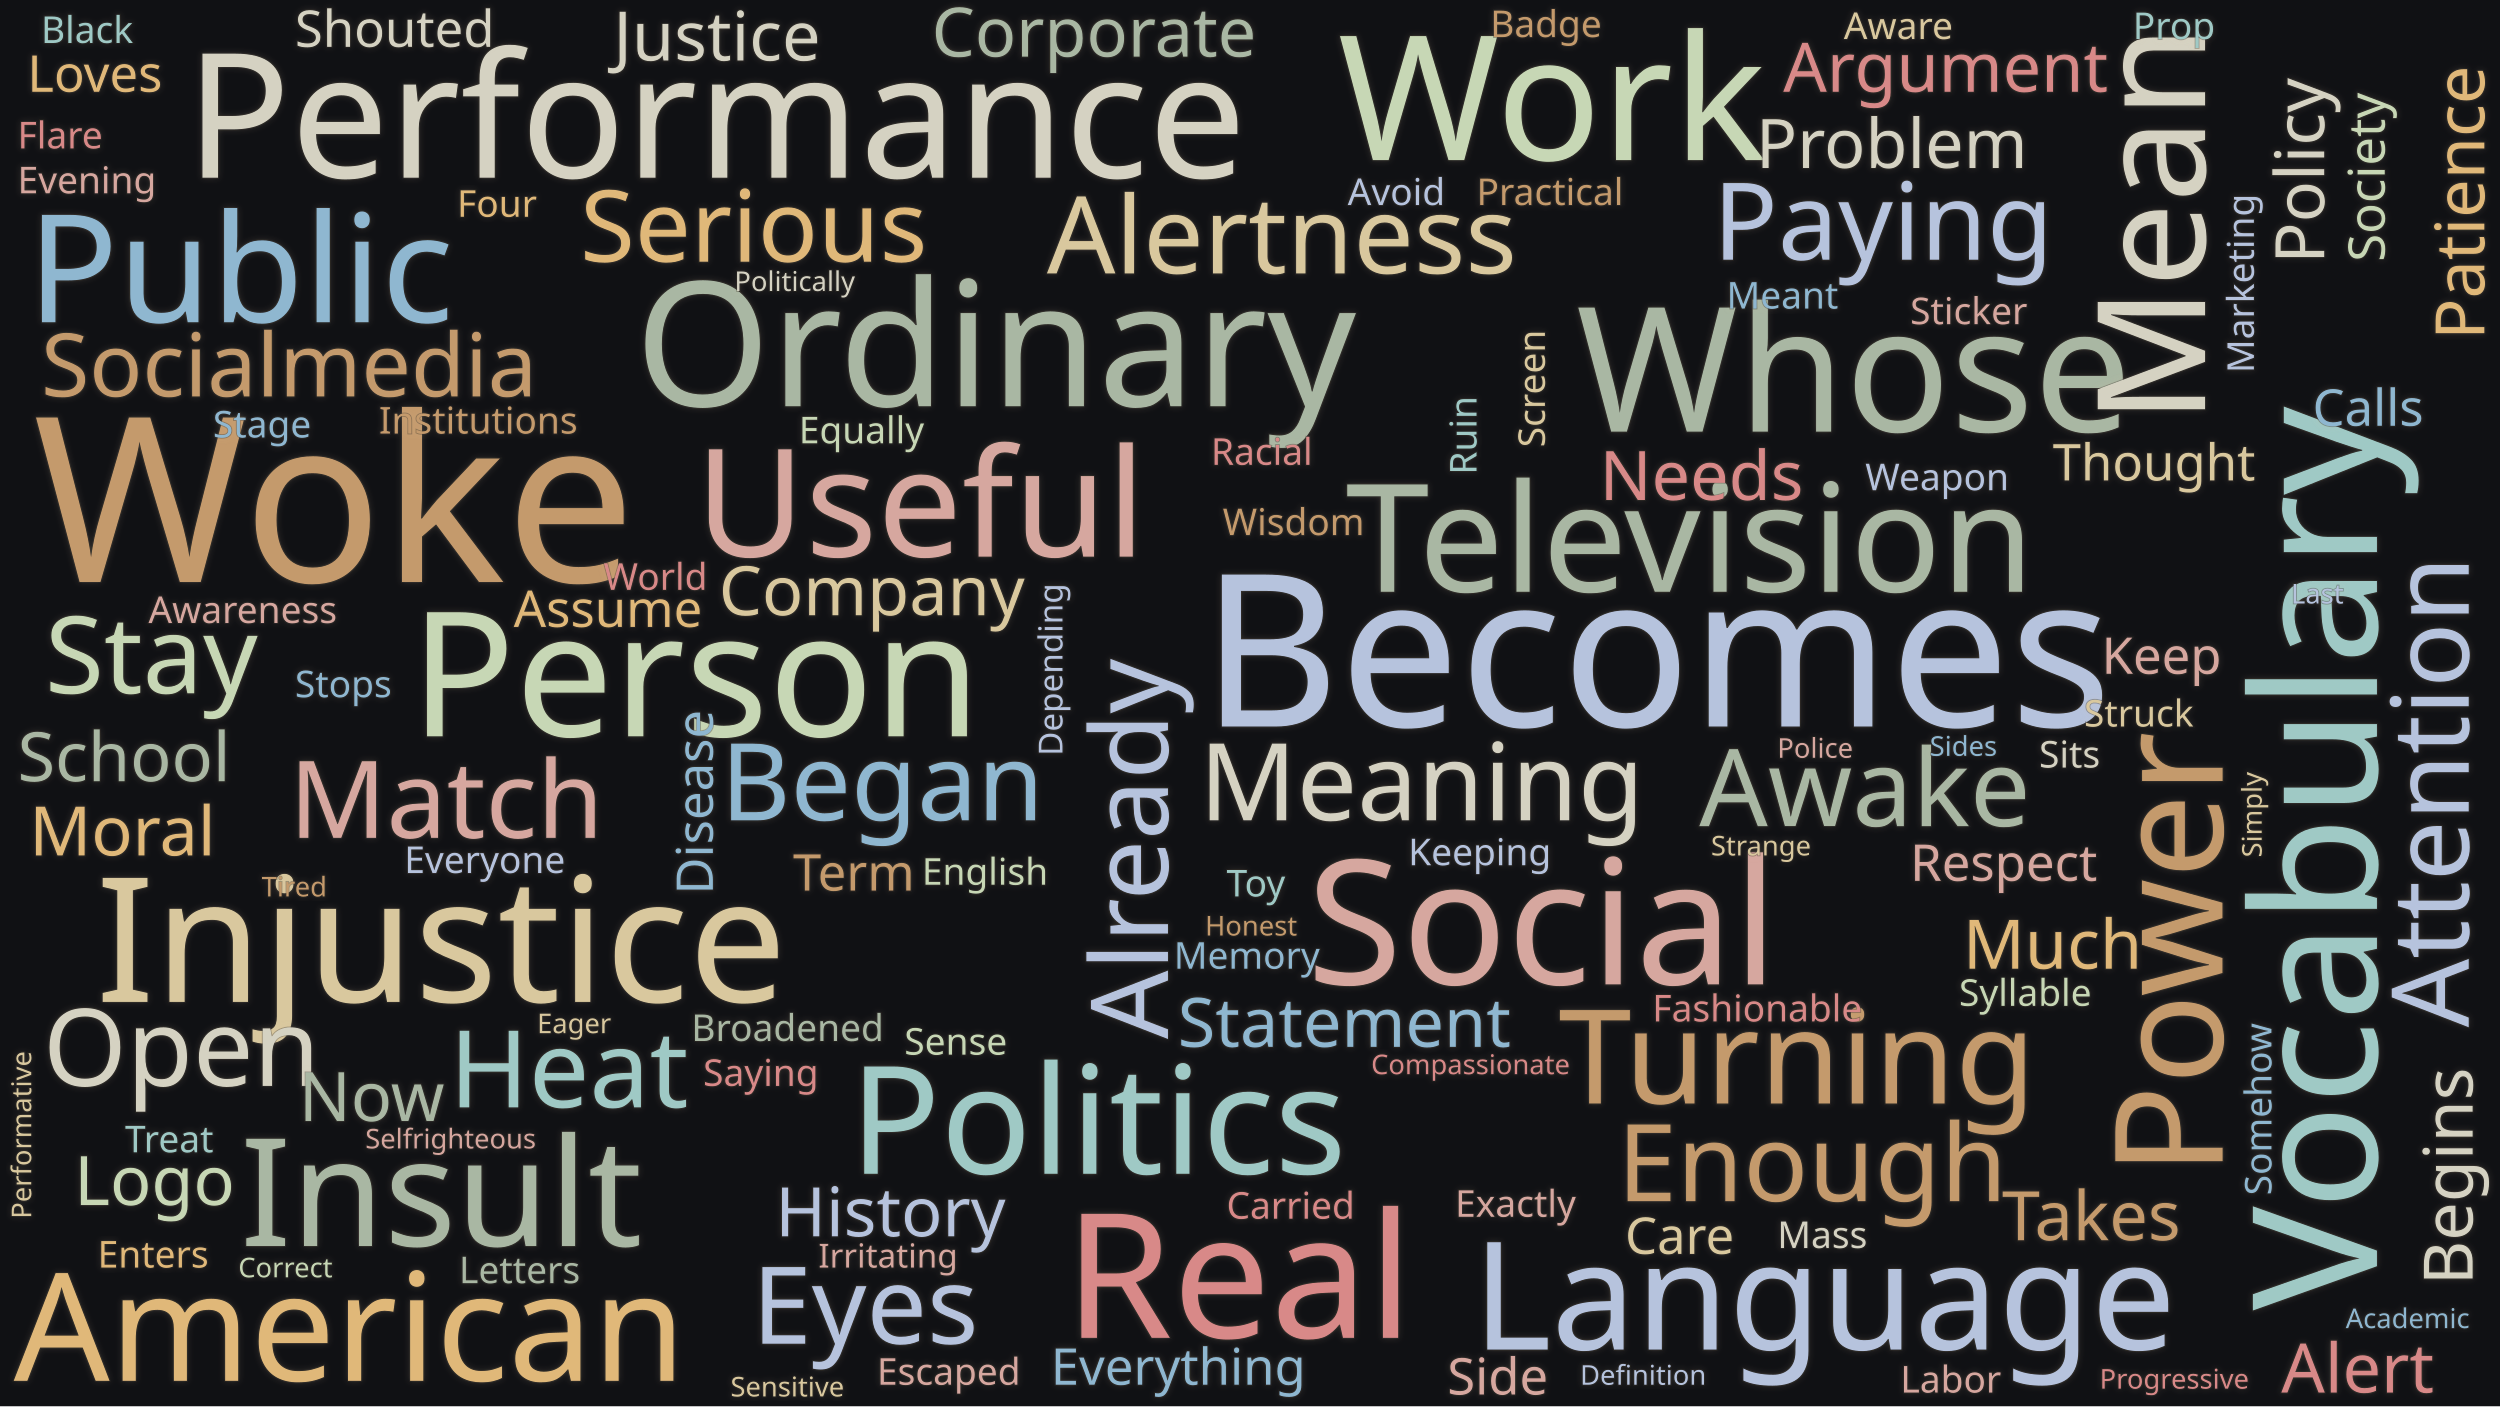
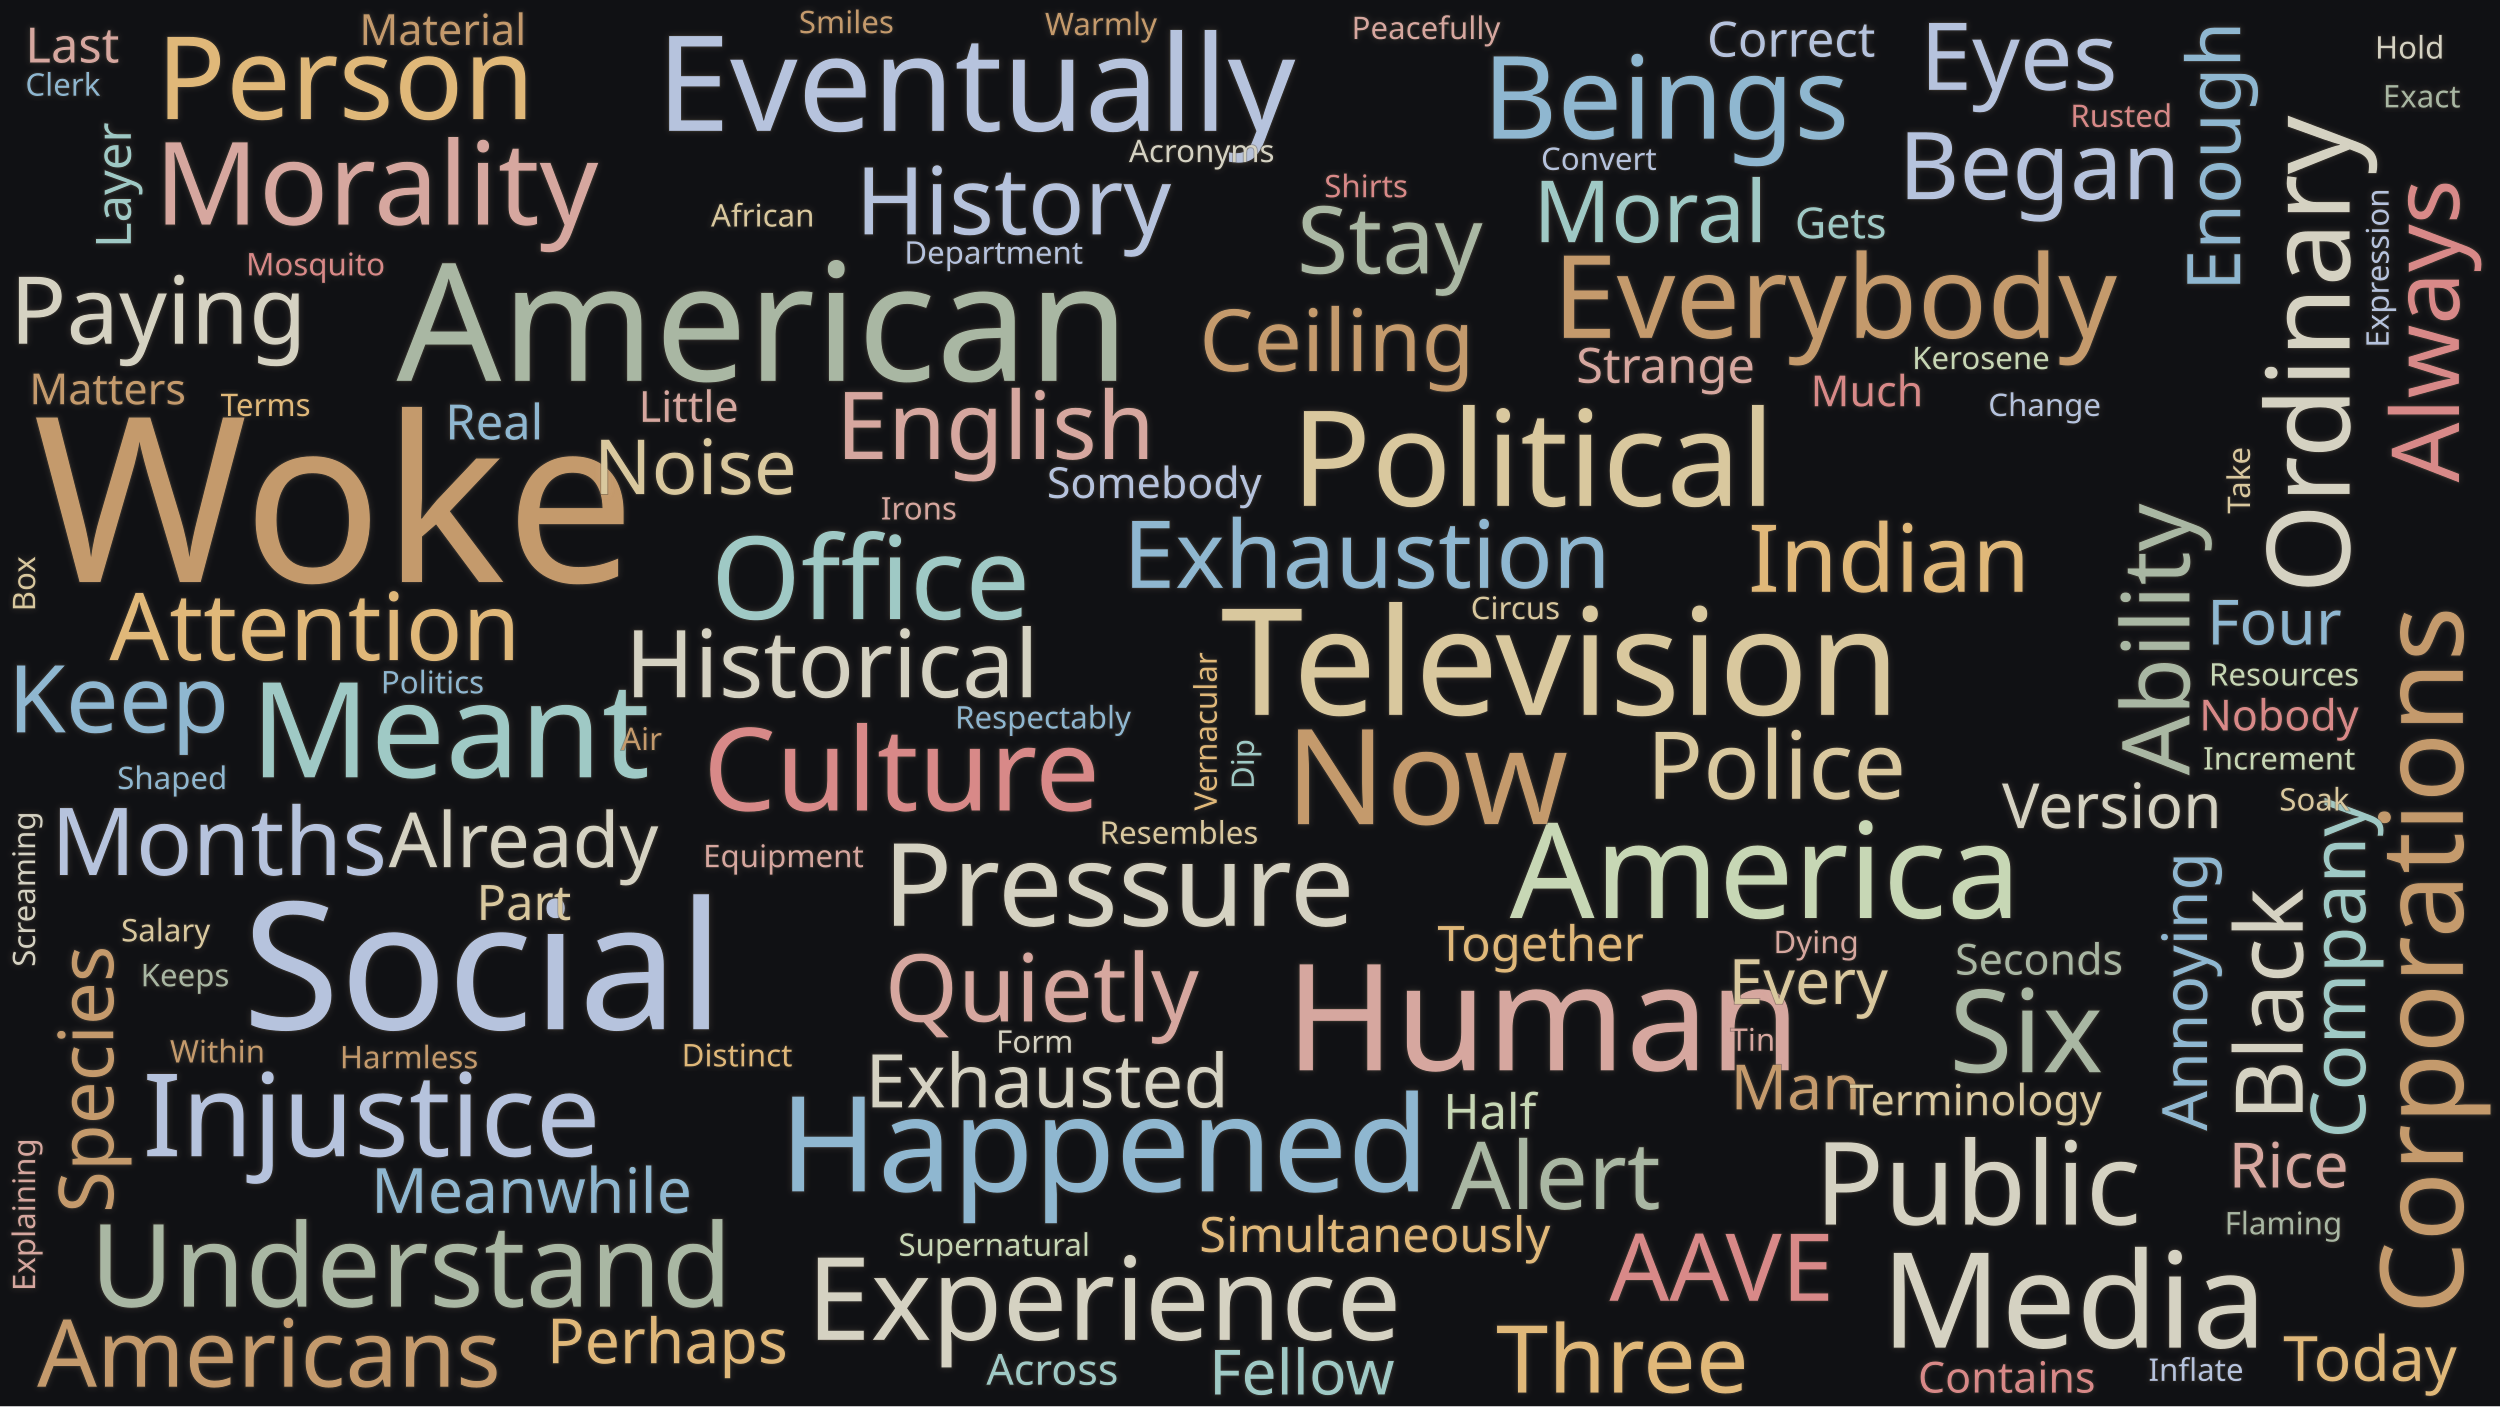
<svg xmlns="http://www.w3.org/2000/svg" role="img" aria-label="Woke: How a Tiny American Word Became a Full-Time Street Fight" width="1280" height="720">
  <defs>
    <filter id="wordGlow" x="-20%" y="-20%" width="140%" height="140%">
      <feDropShadow dx="0" dy="0" stdDeviation="1.6" flood-color="#d8c7a1" flood-opacity="0.18" />
    </filter>
  </defs>
  <style>text { filter: url(#wordGlow); paint-order: stroke fill; stroke: rgba(16,17,20,.34); stroke-width: .9px; }</style>
  <style>text{font-family:'Droid Sans Mono';font-weight:normal;font-style:normal;}</style>
  <rect width="100%" height="100%" style="fill:#101114" />
  <text transform="translate(17,298)" font-size="118" style="fill:#c49a6c">Woke</text>
-   <text transform="translate(615,372)" font-size="109" style="fill:#b6c3dd">Becomes</text>
-   <text transform="translate(325,208)" font-size="89" style="fill:#a9b7a3">Ordinary</text>
-   <text transform="translate(669,504)" font-size="89" style="fill:#d6a79f">Social</text>
-   <text transform="translate(49,513)" font-size="89" style="fill:#d9c89e">Injustice</text>
-   <text transform="translate(210,377)" font-size="89" style="fill:#c7d7b5">Person</text>
-   <text transform="translate(545,685)" font-size="89" style="fill:#d88988">Real</text>
-   <text transform="translate(95,91)" font-size="89" style="fill:#d5d2c2">Performance</text>
-   <text transform="translate(1217,671) rotate(-90)" font-size="89" style="fill:#9fc9c5">Vocabulary</text>
-   <text transform="translate(685,82)" font-size="89" style="fill:#c7d7b5">Work</text>
-   <text transform="translate(807,221)" font-size="89" style="fill:#a9b7a3">Whose</text>
-   <text transform="translate(7,707)" font-size="77" style="fill:#e0b879">American</text>
-   <text transform="translate(435,601)" font-size="77" style="fill:#9fc9c5">Politics</text>
-   <text transform="translate(689,303)" font-size="77" style="fill:#a9b7a3">Television</text>
-   <text transform="translate(1129,217) rotate(-90)" font-size="77" style="fill:#d5d2c2">Mean</text>
-   <text transform="translate(123,638)" font-size="77" style="fill:#a9b7a3">Insult</text>
-   <text transform="translate(754,691)" font-size="77" style="fill:#b6c3dd">Language</text>
-   <text transform="translate(1138,602) rotate(-90)" font-size="77" style="fill:#c49a6c">Power</text>
-   <text transform="translate(14,165)" font-size="77" style="fill:#8fb7d0">Public</text>
-   <text transform="translate(356,285)" font-size="77" style="fill:#d6a79f">Useful</text>
-   <text transform="translate(798,565)" font-size="67" style="fill:#c49a6c">Turning</text>
-   <text transform="translate(148,429)" font-size="55" style="fill:#d6a79f">Match</text>
-   <text transform="translate(598,532) rotate(-90)" font-size="55" style="fill:#b6c3dd">Already</text>
-   <text transform="translate(828,615)" font-size="55" style="fill:#c49a6c">Enough</text>
-   <text transform="translate(230,567)" font-size="55" style="fill:#9fc9c5">Heat</text>
-   <text transform="translate(369,420)" font-size="55" style="fill:#8fb7d0">Began</text>
-   <text transform="translate(536,140)" font-size="55" style="fill:#d9c89e">Alertness</text>
-   <text transform="translate(870,423)" font-size="55" style="fill:#a9b7a3">Awake</text>
-   <text transform="translate(877,133)" font-size="55" style="fill:#b6c3dd">Paying</text>
-   <text transform="translate(1264,526) rotate(-90)" font-size="55" style="fill:#b6c3dd">Attention</text>
-   <text transform="translate(23,355)" font-size="55" style="fill:#c7d7b5">Stay</text>
-   <text transform="translate(385,688)" font-size="55" style="fill:#b6c3dd">Eyes</text>
-   <text transform="translate(22,556)" font-size="55" style="fill:#d5d2c2">Open</text>
-   <text transform="translate(614,420)" font-size="55" style="fill:#d5d2c2">Meaning</text>
-   <text transform="translate(297,134)" font-size="51" style="fill:#e0b879">Serious</text>
-   <text transform="translate(21,203)" font-size="45" style="fill:#c49a6c">Socialmedia</text>
-   <text transform="translate(477,29)" font-size="35" style="fill:#a9b7a3">Corporate</text>
-   <text transform="translate(153,574)" font-size="35" style="fill:#a9b7a3">Now</text>
-   <text transform="translate(913,47)" font-size="35" style="fill:#d88988">Argument</text>
-   <text transform="translate(397,633)" font-size="35" style="fill:#b6c3dd">History</text>
-   <text transform="translate(1168,713)" font-size="35" style="fill:#d88988">Alert</text>
-   <text transform="translate(368,315)" font-size="35" style="fill:#d9c89e">Company</text>
-   <text transform="translate(603,536)" font-size="35" style="fill:#8fb7d0">Statement</text>
-   <text transform="translate(314,31)" font-size="35" style="fill:#d5d2c2">Justice</text>
-   <text transform="translate(15,438)" font-size="35" style="fill:#e0b879">Moral</text>
-   <text transform="translate(1005,496)" font-size="35" style="fill:#e0b879">Much</text>
-   <text transform="translate(899,86)" font-size="35" style="fill:#d5d2c2">Problem</text>
-   <text transform="translate(38,617)" font-size="35" style="fill:#c7d7b5">Logo</text>
-   <text transform="translate(1190,135) rotate(-90)" font-size="35" style="fill:#d5d2c2">Policy</text>
-   <text transform="translate(1025,635)" font-size="35" style="fill:#c49a6c">Takes</text>
-   <text transform="translate(819,256)" font-size="35" style="fill:#d88988">Needs</text>
-   <text transform="translate(1272,174) rotate(-90)" font-size="35" style="fill:#e0b879">Patience</text>
-   <text transform="translate(9,400)" font-size="35" style="fill:#a9b7a3">School</text>
-   <text transform="translate(1266,658) rotate(-90)" font-size="35" style="fill:#d5d2c2">Begins</text>
-   <text transform="translate(538,709)" font-size="26" style="fill:#8fb7d0">Everything</text>
-   <text transform="translate(14,47)" font-size="26" style="fill:#e0b879">Loves</text>
-   <text transform="translate(1051,246)" font-size="26" style="fill:#d9c89e">Thought</text>
-   <text transform="translate(406,456)" font-size="26" style="fill:#c49a6c">Term</text>
-   <text transform="translate(151,24)" font-size="26" style="fill:#d5d2c2">Shouted</text>
-   <text transform="translate(978,451)" font-size="26" style="fill:#d6a79f">Respect</text>
-   <text transform="translate(1076,345)" font-size="26" style="fill:#d6a79f">Keep</text>
-   <text transform="translate(365,458) rotate(-90)" font-size="26" style="fill:#8fb7d0">Disease</text>
-   <text transform="translate(741,714)" font-size="26" style="fill:#d6a79f">Side</text>
-   <text transform="translate(1184,218)" font-size="26" style="fill:#8fb7d0">Calls</text>
-   <text transform="translate(832,642)" font-size="26" style="fill:#d9c89e">Care</text>
-   <text transform="translate(263,321)" font-size="26" style="fill:#e0b879">Assume</text>
-   <text transform="translate(1221,134) rotate(-90)" font-size="26" style="fill:#c7d7b5">Society</text>
-   <text transform="translate(1044,393)" font-size="19" style="fill:#d5d2c2">Sits</text>
-   <text transform="translate(791,229) rotate(-90)" font-size="19" style="fill:#d9c89e">Screen</text>
-   <text transform="translate(1067,372)" font-size="19" style="fill:#d9c89e">Struck</text>
-   <text transform="translate(234,111)" font-size="19" style="fill:#e0b879">Four</text>
-   <text transform="translate(235,657)" font-size="19" style="fill:#a9b7a3">Letters</text>
-   <text transform="translate(1003,515)" font-size="19" style="fill:#c7d7b5">Syllable</text>
-   <text transform="translate(1163,612) rotate(-90)" font-size="19" style="fill:#8fb7d0">Somehow</text>
-   <text transform="translate(756,243) rotate(-90)" font-size="19" style="fill:#9fc9c5">Ruin</text>
-   <text transform="translate(9,99)" font-size="19" style="fill:#d6a79f">Evening</text>
-   <text transform="translate(944,20)" font-size="19" style="fill:#d9c89e">Aware</text>
-   <text transform="translate(21,22)" font-size="19" style="fill:#9fc9c5">Black</text>
-   <text transform="translate(472,453)" font-size="19" style="fill:#c7d7b5">English</text>
-   <text transform="translate(628,624)" font-size="19" style="fill:#d88988">Carried</text>
-   <text transform="translate(756,105)" font-size="19" style="fill:#c49a6c">Practical</text>
-   <text transform="translate(626,274)" font-size="19" style="fill:#c49a6c">Wisdom</text>
-   <text transform="translate(721,443)" font-size="19" style="fill:#b6c3dd">Keeping</text>
-   <text transform="translate(309,302)" font-size="19" style="fill:#d88988">World</text>
-   <text transform="translate(194,222)" font-size="19" style="fill:#c49a6c">Institutions</text>
-   <text transform="translate(64,590)" font-size="19" style="fill:#9fc9c5">Treat</text>
-   <text transform="translate(207,447)" font-size="19" style="fill:#b6c3dd">Everyone</text>
-   <text transform="translate(409,227)" font-size="19" style="fill:#c7d7b5">Equally</text>
-   <text transform="translate(601,496)" font-size="19" style="fill:#8fb7d0">Memory</text>
-   <text transform="translate(628,459)" font-size="19" style="fill:#9fc9c5">Toy</text>
-   <text transform="translate(449,709)" font-size="19" style="fill:#d6a79f">Escaped</text>
-   <text transform="translate(50,649)" font-size="19" style="fill:#e0b879">Enters</text>
-   <text transform="translate(910,639)" font-size="19" style="fill:#d5d2c2">Mass</text>
-   <text transform="translate(151,357)" font-size="19" style="fill:#8fb7d0">Stops</text>
-   <text transform="translate(463,540)" font-size="19" style="fill:#c7d7b5">Sense</text>
-   <text transform="translate(955,251)" font-size="19" style="fill:#b6c3dd">Weapon</text>
-   <text transform="translate(763,19)" font-size="19" style="fill:#c49a6c">Badge</text>
-   <text transform="translate(1154,191) rotate(-90)" font-size="19" style="fill:#b6c3dd">Marketing</text>
-   <text transform="translate(978,166)" font-size="19" style="fill:#d6a79f">Sticker</text>
-   <text transform="translate(1092,20)" font-size="19" style="fill:#9fc9c5">Prop</text>
-   <text transform="translate(9,76)" font-size="19" style="fill:#d88988">Flare</text>
-   <text transform="translate(690,105)" font-size="19" style="fill:#b6c3dd">Avoid</text>
-   <text transform="translate(973,713)" font-size="19" style="fill:#d6a79f">Labor</text>
-   <text transform="translate(360,556)" font-size="19" style="fill:#d88988">Saying</text>
-   <text transform="translate(745,623)" font-size="19" style="fill:#d6a79f">Exactly</text>
-   <text transform="translate(109,224)" font-size="19" style="fill:#8fb7d0">Stage</text>
-   <text transform="translate(884,158)" font-size="19" style="fill:#8fb7d0">Meant</text>
-   <text transform="translate(76,319)" font-size="19" style="fill:#d6a79f">Awareness</text>
-   <text transform="translate(620,238)" font-size="19" style="fill:#d88988">Racial</text>
-   <text transform="translate(354,533)" font-size="19" style="fill:#a9b7a3">Broadened</text>
-   <text transform="translate(846,523)" font-size="19" style="fill:#d88988">Fashionable</text>
-   <text transform="translate(419,649)" font-size="17" style="fill:#d6a79f">Irritating</text>
-   <text transform="translate(544,387) rotate(-90)" font-size="17" style="fill:#b6c3dd">Depending</text>
-   <text transform="translate(702,550)" font-size="14" style="fill:#d88988">Compassionate</text>
-   <text transform="translate(187,588)" font-size="14" style="fill:#d6a79f">Selfrighteous</text>
-   <text transform="translate(16,624) rotate(-90)" font-size="14" style="fill:#d9c89e">Performative</text>
-   <text transform="translate(376,149)" font-size="14" style="fill:#d5d2c2">Politically</text>
-   <text transform="translate(122,654)" font-size="14" style="fill:#c7d7b5">Correct</text>
-   <text transform="translate(374,715)" font-size="14" style="fill:#d9c89e">Sensitive</text>
-   <text transform="translate(1201,680)" font-size="14" style="fill:#8fb7d0">Academic</text>
-   <text transform="translate(1075,711)" font-size="14" style="fill:#d88988">Progressive</text>
-   <text transform="translate(275,529)" font-size="14" style="fill:#d9c89e">Eager</text>
-   <text transform="translate(910,388)" font-size="14" style="fill:#d6a79f">Police</text>
-   <text transform="translate(1158,439) rotate(-90)" font-size="14" style="fill:#d9c89e">Simply</text>
-   <text transform="translate(134,459)" font-size="14" style="fill:#c49a6c">Tired</text>
-   <text transform="translate(1173,309)" font-size="14" style="fill:#b6c3dd">Last</text>
-   <text transform="translate(809,709)" font-size="14" style="fill:#b6c3dd">Definition</text>
-   <text transform="translate(617,479)" font-size="14" style="fill:#c49a6c">Honest</text>
-   <text transform="translate(876,438)" font-size="14" style="fill:#d9c89e">Strange</text>
-   <text transform="translate(988,387)" font-size="14" style="fill:#8fb7d0">Sides</text>
+   <text transform="translate(124,527)" font-size="91" style="fill:#b6c3dd">Social</text>
+   <text transform="translate(203,195)" font-size="84" style="fill:#a9b7a3">American</text>
+   <text transform="translate(658,548)" font-size="76" style="fill:#d6a79f">Human</text>
+   <text transform="translate(625,366)" font-size="76" style="fill:#d9c89e">Television</text>
+   <text transform="translate(773,470)" font-size="68" style="fill:#c7d7b5">America</text>
+   <text transform="translate(963,690)" font-size="68" style="fill:#d5d2c2">Media</text>
+   <text transform="translate(128,398)" font-size="68" style="fill:#9fc9c5">Meant</text>
+   <text transform="translate(658,422)" font-size="68" style="fill:#c49a6c">Now</text>
+   <text transform="translate(399,610)" font-size="68" style="fill:#8fb7d0">Happened</text>
+   <text transform="translate(336,67)" font-size="68" style="fill:#b6c3dd">Eventually</text>
+   <text transform="translate(661,259)" font-size="68" style="fill:#d9c89e">Political</text>
+   <text transform="translate(360,415)" font-size="59" style="fill:#d88988">Culture</text>
+   <text transform="translate(364,317)" font-size="59" style="fill:#9fc9c5">Office</text>
+   <text transform="translate(46,669)" font-size="59" style="fill:#a9b7a3">Understand</text>
+   <text transform="translate(1203,304) rotate(-90)" font-size="59" style="fill:#d5d2c2">Ordinary</text>
+   <text transform="translate(998,549)" font-size="59" style="fill:#a9b7a3">Six</text>
+   <text transform="translate(413,686)" font-size="59" style="fill:#d5d2c2">Experience</text>
+   <text transform="translate(795,173)" font-size="59" style="fill:#c49a6c">Everybody</text>
+   <text transform="translate(759,71)" font-size="59" style="fill:#8fb7d0">Beings</text>
+   <text transform="translate(79,115)" font-size="59" style="fill:#d6a79f">Morality</text>
+   <text transform="translate(929,627)" font-size="59" style="fill:#d5d2c2">Public</text>
+   <text transform="translate(80,61)" font-size="59" style="fill:#e0b879">Person</text>
+   <text transform="translate(73,592)" font-size="59" style="fill:#b6c3dd">Injustice</text>
+   <text transform="translate(1261,673) rotate(-90)" font-size="59" style="fill:#c49a6c">Corporations</text>
+   <text transform="translate(452,474)" font-size="59" style="fill:#d5d2c2">Pressure</text>
+   <text transform="translate(824,666)" font-size="48" style="fill:#d88988">AAVE</text>
+   <text transform="translate(428,235)" font-size="48" style="fill:#d6a79f">English</text>
+   <text transform="translate(1179,574) rotate(-90)" font-size="48" style="fill:#d5d2c2">Black</text>
+   <text transform="translate(438,120)" font-size="48" style="fill:#b6c3dd">History</text>
+   <text transform="translate(972,102)" font-size="48" style="fill:#b6c3dd">Began</text>
+   <text transform="translate(453,523)" font-size="48" style="fill:#d6a79f">Quietly</text>
+   <text transform="translate(1121,397) rotate(-90)" font-size="48" style="fill:#a9b7a3">Ability</text>
+   <text transform="translate(26,448)" font-size="48" style="fill:#b6c3dd">Months</text>
+   <text transform="translate(743,619)" font-size="48" style="fill:#a9b7a3">Alert</text>
+   <text transform="translate(5,176)" font-size="48" style="fill:#d5d2c2">Paying</text>
+   <text transform="translate(56,338)" font-size="48" style="fill:#e0b879">Attention</text>
+   <text transform="translate(19,710)" font-size="48" style="fill:#c49a6c">Americans</text>
+   <text transform="translate(664,140)" font-size="48" style="fill:#a9b7a3">Stay</text>
+   <text transform="translate(4,375)" font-size="48" style="fill:#8fb7d0">Keep</text>
+   <text transform="translate(983,46)" font-size="48" style="fill:#b6c3dd">Eyes</text>
+   <text transform="translate(1259,247) rotate(-90)" font-size="48" style="fill:#d88988">Always</text>
+   <text transform="translate(843,409)" font-size="48" style="fill:#d9c89e">Police</text>
+   <text transform="translate(575,301)" font-size="48" style="fill:#8fb7d0">Exhaustion</text>
+   <text transform="translate(320,357)" font-size="48" style="fill:#d5d2c2">Historical</text>
+   <text transform="translate(895,303)" font-size="48" style="fill:#e0b879">Indian</text>
+   <text transform="translate(766,713)" font-size="48" style="fill:#e0b879">Three</text>
+   <text transform="translate(614,190)" font-size="44" style="fill:#c49a6c">Ceiling</text>
+   <text transform="translate(785,124)" font-size="44" style="fill:#9fc9c5">Moral</text>
+   <text transform="translate(199,444)" font-size="39" style="fill:#d5d2c2">Already</text>
+   <text transform="translate(58,621) rotate(-90)" font-size="39" style="fill:#c49a6c">Species</text>
+   <text transform="translate(304,253)" font-size="39" style="fill:#d9c89e">Noise</text>
+   <text transform="translate(1211,583) rotate(-90)" font-size="39" style="fill:#9fc9c5">Company</text>
+   <text transform="translate(443,567)" font-size="38" style="fill:#d5d2c2">Exhausted</text>
+   <text transform="translate(1147,149) rotate(-90)" font-size="38" style="fill:#8fb7d0">Enough</text>
+   <text transform="translate(280,698)" font-size="32" style="fill:#e0b879">Perhaps</text>
+   <text transform="translate(885,514)" font-size="32" style="fill:#d9c89e">Every</text>
+   <text transform="translate(886,568)" font-size="32" style="fill:#c49a6c">Man</text>
+   <text transform="translate(1025,424)" font-size="32" style="fill:#d5d2c2">Version</text>
+   <text transform="translate(619,714)" font-size="32" style="fill:#9fc9c5">Fellow</text>
+   <text transform="translate(1169,707)" font-size="32" style="fill:#e0b879">Today</text>
+   <text transform="translate(190,621)" font-size="32" style="fill:#8fb7d0">Meanwhile</text>
+   <text transform="translate(1141,608)" font-size="32" style="fill:#d6a79f">Rice</text>
+   <text transform="translate(1130,330)" font-size="32" style="fill:#8fb7d0">Four</text>
+   <text transform="translate(1130,579) rotate(-90)" font-size="32" style="fill:#8fb7d0">Annoying</text>
+   <text transform="translate(614,641)" font-size="25" style="fill:#e0b879">Simultaneously</text>
+   <text transform="translate(874,29)" font-size="25" style="fill:#b6c3dd">Correct</text>
+   <text transform="translate(13,32)" font-size="25" style="fill:#d6a79f">Last</text>
+   <text transform="translate(244,471)" font-size="25" style="fill:#d9c89e">Part</text>
+   <text transform="translate(736,492)" font-size="25" style="fill:#e0b879">Together</text>
+   <text transform="translate(739,578)" font-size="25" style="fill:#c7d7b5">Half</text>
+   <text transform="translate(228,225)" font-size="25" style="fill:#8fb7d0">Real</text>
+   <text transform="translate(67,127) rotate(-90)" font-size="25" style="fill:#9fc9c5">Layer</text>
+   <text transform="translate(807,196)" font-size="25" style="fill:#d6a79f">Strange</text>
+   <text transform="translate(947,571)" font-size="22" style="fill:#d9c89e">Terminology</text>
+   <text transform="translate(1001,499)" font-size="22" style="fill:#a9b7a3">Seconds</text>
+   <text transform="translate(982,713)" font-size="22" style="fill:#d88988">Contains</text>
+   <text transform="translate(184,23)" font-size="22" style="fill:#c49a6c">Material</text>
+   <text transform="translate(15,207)" font-size="22" style="fill:#c49a6c">Matters</text>
+   <text transform="translate(536,255)" font-size="22" style="fill:#b6c3dd">Somebody</text>
+   <text transform="translate(1126,374)" font-size="22" style="fill:#d88988">Nobody</text>
+   <text transform="translate(505,709)" font-size="22" style="fill:#9fc9c5">Across</text>
+   <text transform="translate(927,208)" font-size="22" style="fill:#d88988">Much</text>
+   <text transform="translate(919,122)" font-size="22" style="fill:#9fc9c5">Gets</text>
+   <text transform="translate(327,216)" font-size="22" style="fill:#d6a79f">Little</text>
+   <text transform="translate(578,83)" font-size="16" style="fill:#d5d2c2">Acronyms</text>
+   <text transform="translate(113,213)" font-size="16" style="fill:#e0b879">Terms</text>
+   <text transform="translate(364,116)" font-size="16" style="fill:#d9c89e">African</text>
+   <text transform="translate(623,415) rotate(-90)" font-size="16" style="fill:#e0b879">Vernacular</text>
+   <text transform="translate(349,546)" font-size="16" style="fill:#e0b879">Distinct</text>
+   <text transform="translate(510,539)" font-size="16" style="fill:#d5d2c2">Form</text>
+   <text transform="translate(60,404)" font-size="16" style="fill:#8fb7d0">Shaped</text>
+   <text transform="translate(1131,351)" font-size="16" style="fill:#c7d7b5">Resources</text>
+   <text transform="translate(463,135)" font-size="16" style="fill:#b6c3dd">Department</text>
+   <text transform="translate(409,17)" font-size="16" style="fill:#c49a6c">Smiles</text>
+   <text transform="translate(535,18)" font-size="16" style="fill:#c49a6c">Warmly</text>
+   <text transform="translate(18,661) rotate(-90)" font-size="16" style="fill:#d6a79f">Explaining</text>
+   <text transform="translate(62,482)" font-size="16" style="fill:#d9c89e">Salary</text>
+   <text transform="translate(1128,394)" font-size="16" style="fill:#c7d7b5">Increment</text>
+   <text transform="translate(563,432)" font-size="16" style="fill:#d9c89e">Resembles</text>
+   <text transform="translate(908,488)" font-size="16" style="fill:#d6a79f">Dying</text>
+   <text transform="translate(126,141)" font-size="16" style="fill:#d88988">Mosquito</text>
+   <text transform="translate(692,20)" font-size="16" style="fill:#d6a79f">Peacefully</text>
+   <text transform="translate(489,373)" font-size="16" style="fill:#8fb7d0">Respectably</text>
+   <text transform="translate(13,49)" font-size="16" style="fill:#8fb7d0">Clerk</text>
+   <text transform="translate(451,266)" font-size="16" style="fill:#d6a79f">Irons</text>
+   <text transform="translate(678,101)" font-size="16" style="fill:#d88988">Shirts</text>
+   <text transform="translate(72,505)" font-size="16" style="fill:#a9b7a3">Keeps</text>
+   <text transform="translate(1220,55)" font-size="16" style="fill:#a9b7a3">Exact</text>
+   <text transform="translate(1018,213)" font-size="16" style="fill:#b6c3dd">Change</text>
+   <text transform="translate(1060,65)" font-size="16" style="fill:#d88988">Rusted</text>
+   <text transform="translate(886,538)" font-size="16" style="fill:#d6a79f">Tin</text>
+   <text transform="translate(18,313) rotate(-90)" font-size="16" style="fill:#d9c89e">Box</text>
+   <text transform="translate(1216,30)" font-size="16" style="fill:#d5d2c2">Hold</text>
+   <text transform="translate(460,643)" font-size="16" style="fill:#c7d7b5">Supernatural</text>
+   <text transform="translate(789,87)" font-size="16" style="fill:#b6c3dd">Convert</text>
+   <text transform="translate(1139,632)" font-size="16" style="fill:#a9b7a3">Flaming</text>
+   <text transform="translate(753,317)" font-size="16" style="fill:#d9c89e">Circus</text>
+   <text transform="translate(360,444)" font-size="16" style="fill:#d6a79f">Equipment</text>
+   <text transform="translate(1152,263) rotate(-90)" font-size="16" style="fill:#d9c89e">Take</text>
+   <text transform="translate(174,547)" font-size="16" style="fill:#c49a6c">Harmless</text>
+   <text transform="translate(1223,178) rotate(-90)" font-size="16" style="fill:#b6c3dd">Expression</text>
+   <text transform="translate(1100,707)" font-size="16" style="fill:#b6c3dd">Inflate</text>
+   <text transform="translate(318,384)" font-size="16" style="fill:#c49a6c">Air</text>
+   <text transform="translate(1167,415)" font-size="16" style="fill:#d9c89e">Soak</text>
+   <text transform="translate(195,355)" font-size="16" style="fill:#8fb7d0">Politics</text>
+   <text transform="translate(642,404) rotate(-90)" font-size="16" style="fill:#9fc9c5">Dip</text>
+   <text transform="translate(979,189)" font-size="16" style="fill:#c7d7b5">Kerosene</text>
+   <text transform="translate(87,544)" font-size="16" style="fill:#c49a6c">Within</text>
+   <text transform="translate(18,495) rotate(-90)" font-size="16" style="fill:#d5d2c2">Screaming</text>
</svg>
